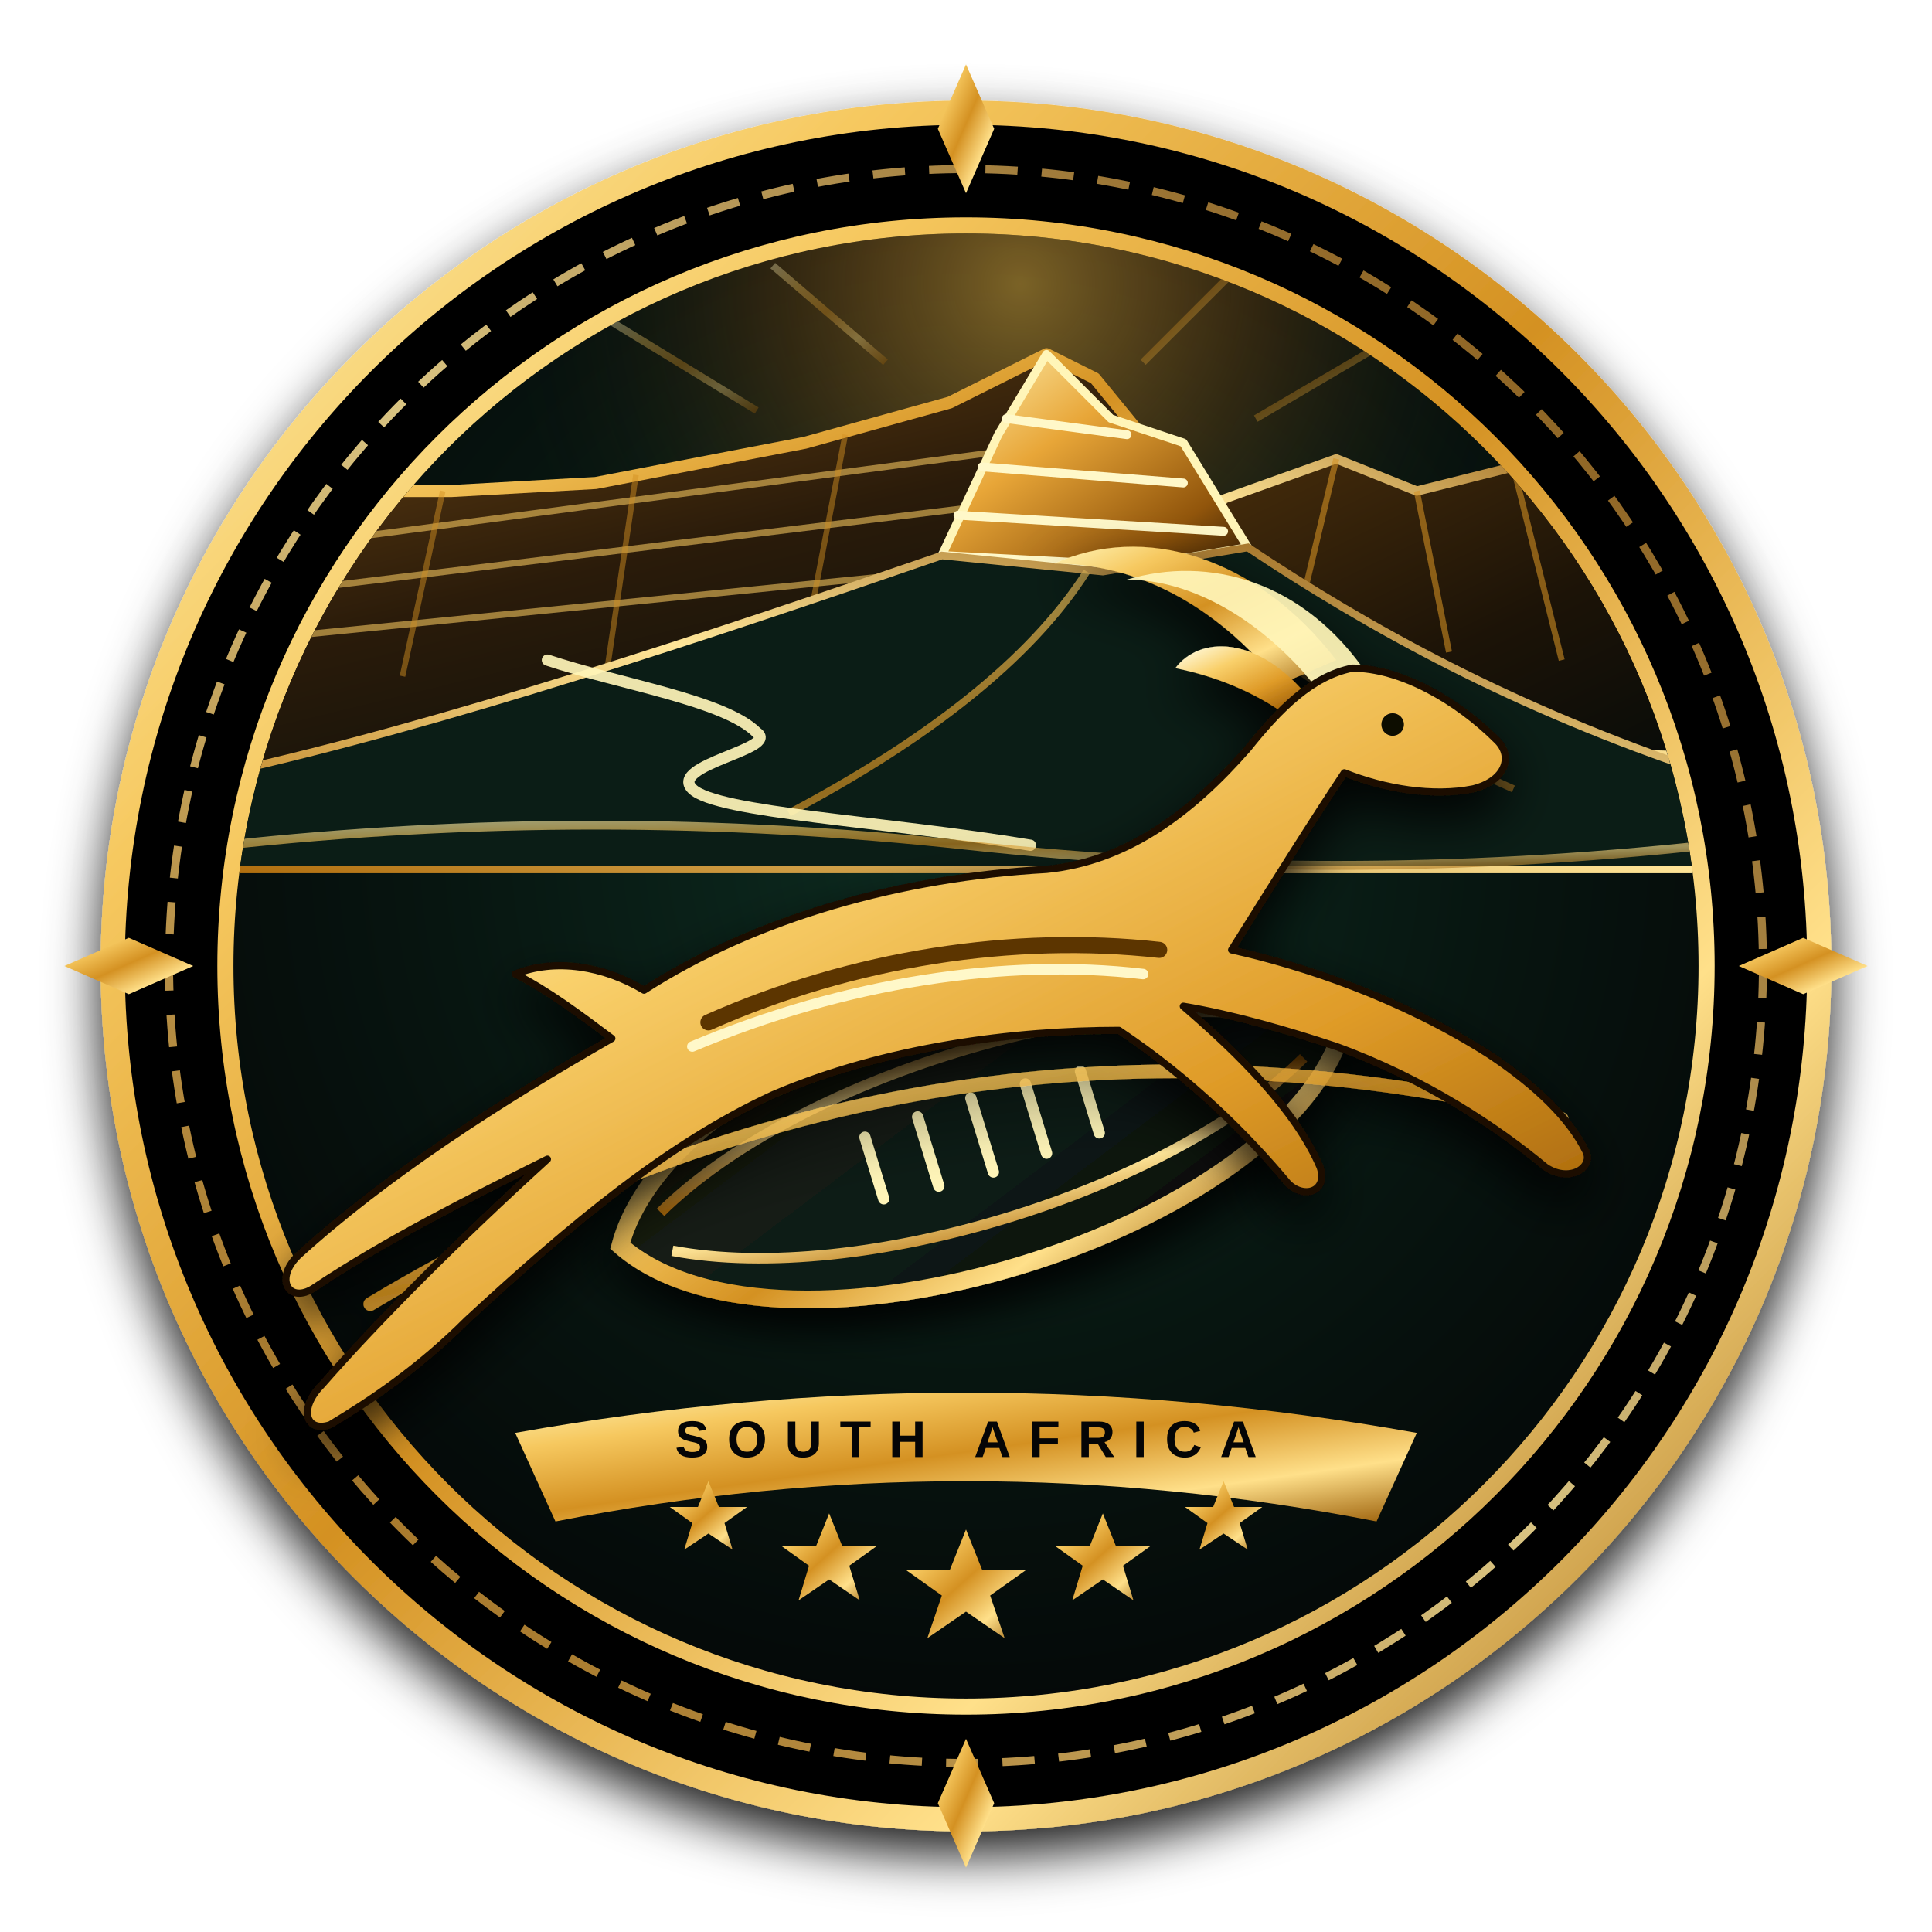
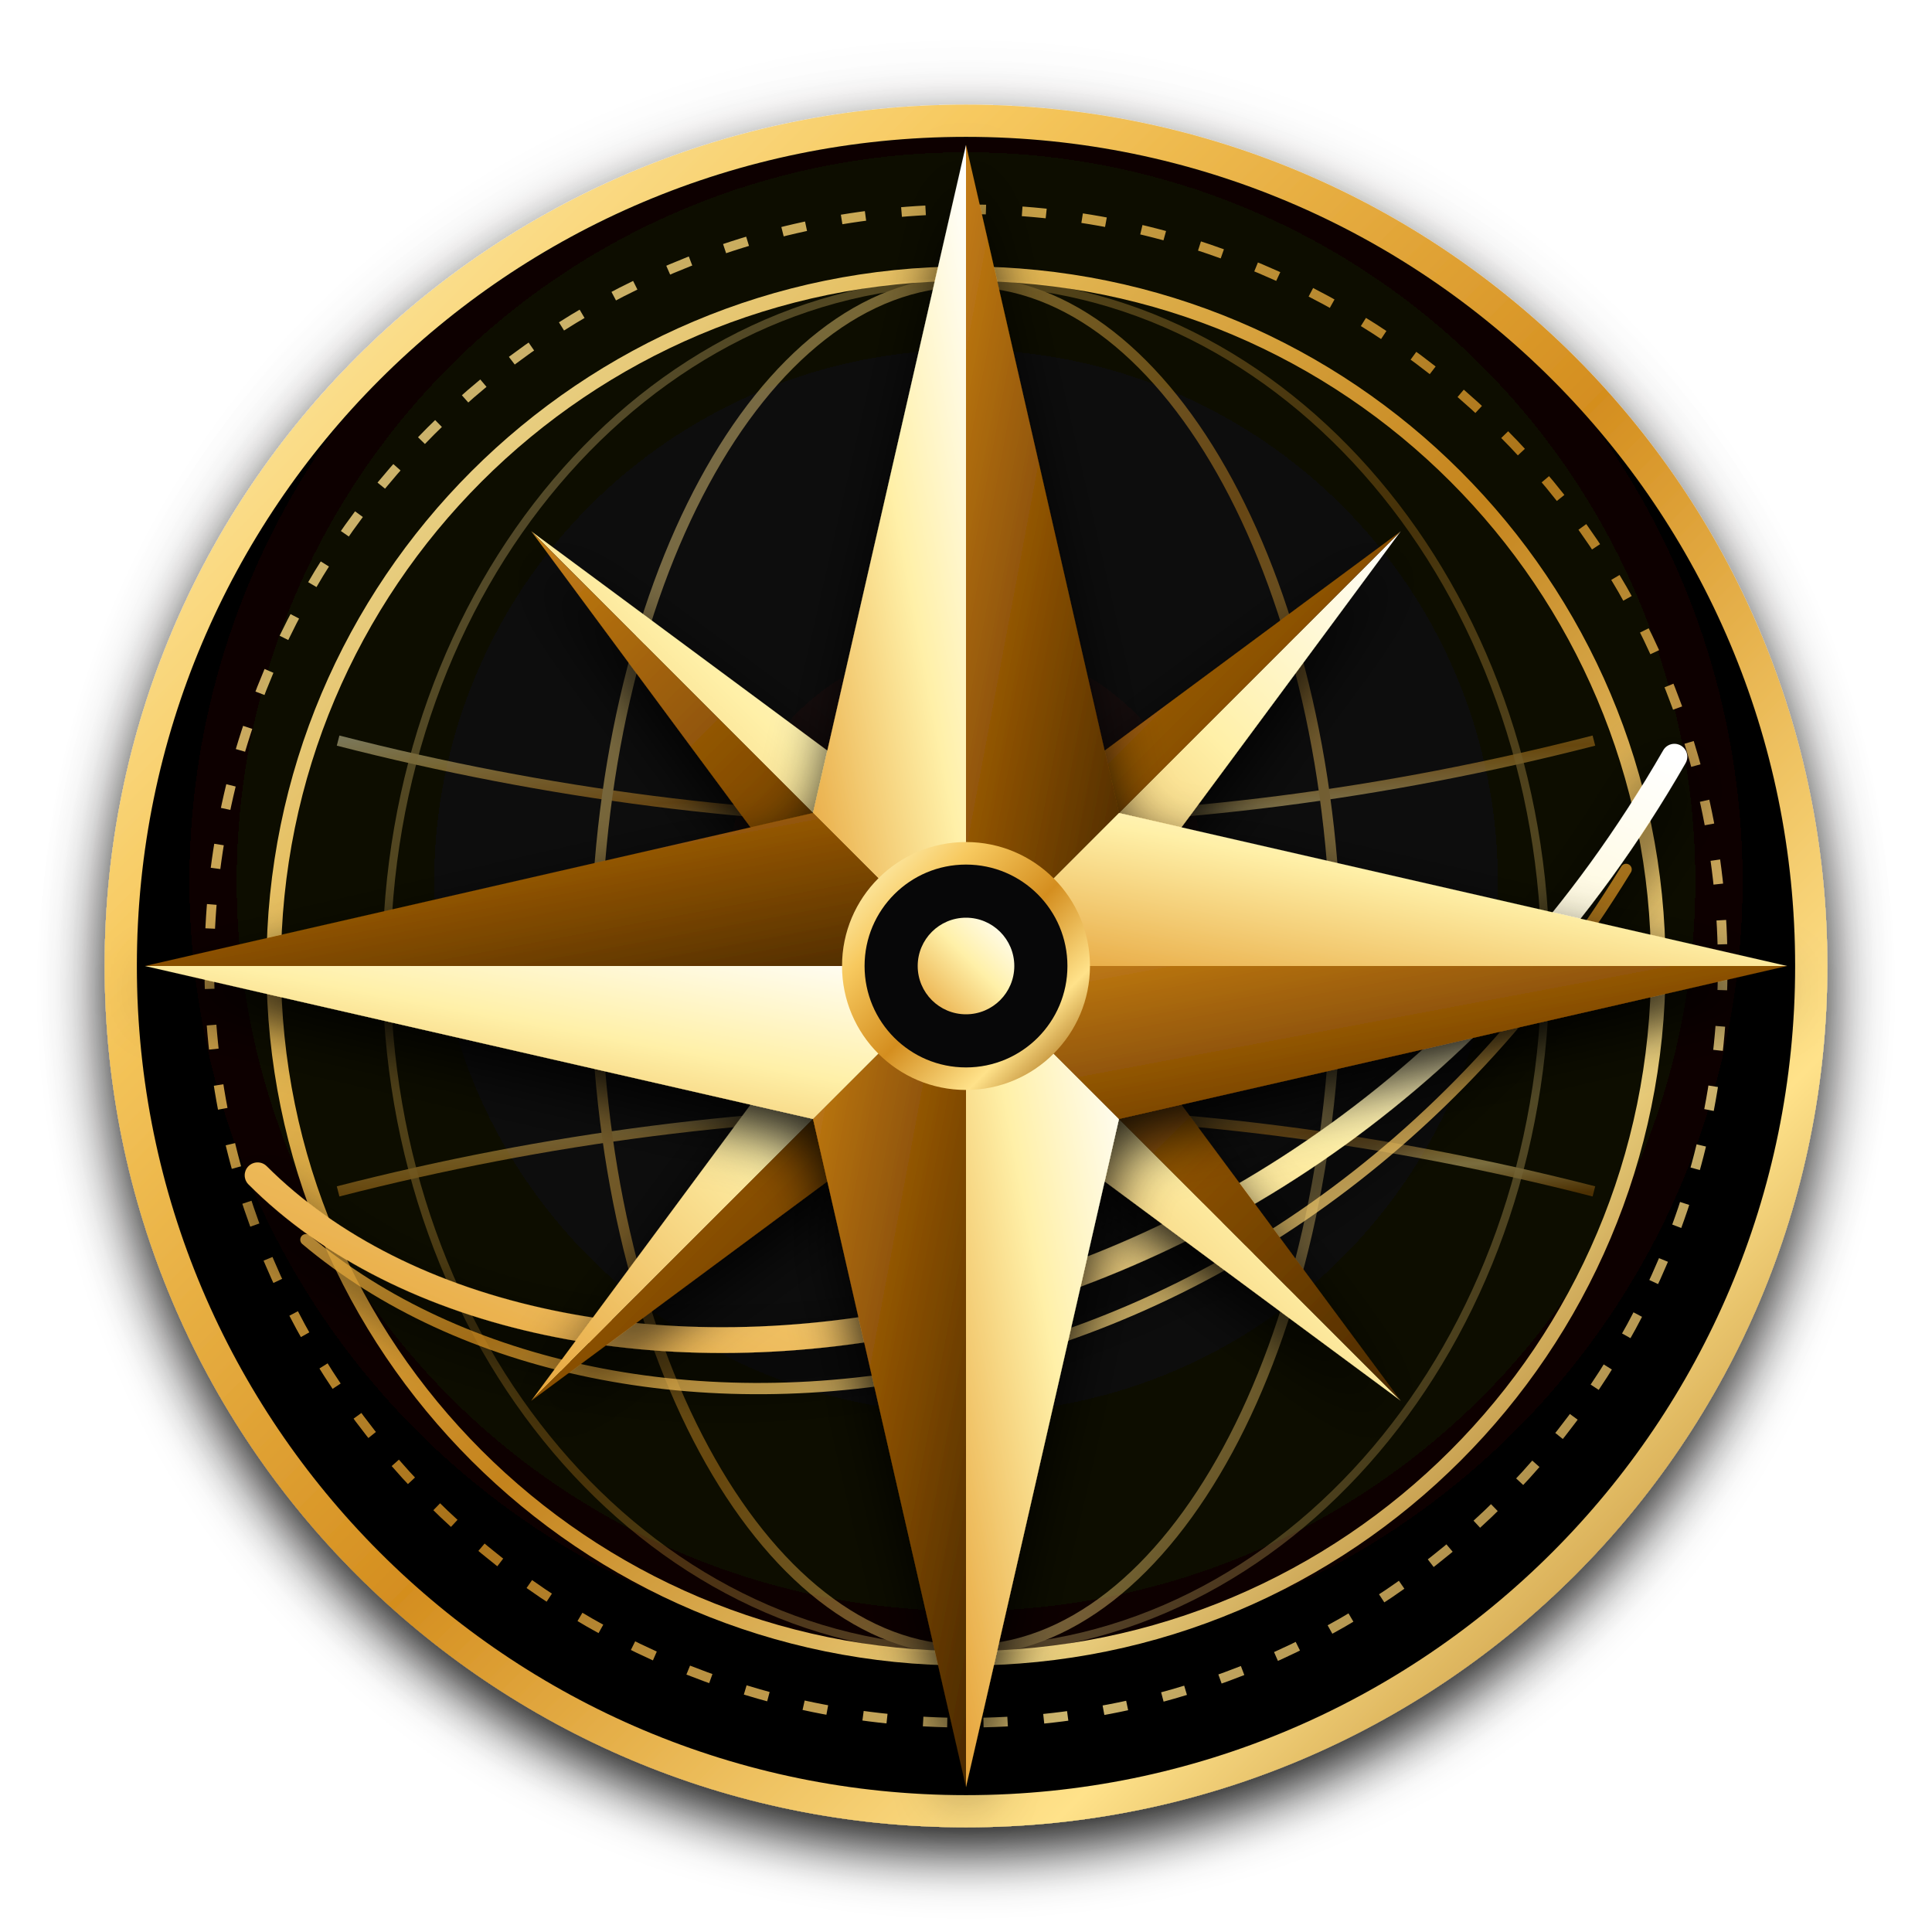
<svg xmlns="http://www.w3.org/2000/svg" viewBox="0 0 240 240" fill="none">
  <defs>
-     <linearGradient id="richGold" x1="0%" y1="0%" x2="100%" y2="100%">
-       <stop offset="0%" stop-color="#FFF5B8" />
-       <stop offset="22%" stop-color="#F6C85F" />
-       <stop offset="48%" stop-color="#D49122" />
-       <stop offset="75%" stop-color="#FFE08A" />
-       <stop offset="100%" stop-color="#9A5E08" />
+     <linearGradient id="goldPrimary" x1="0%" y1="0%" x2="100%" y2="100%">
+       <stop offset="0%" stop-color="#FFF7C2" />
+       <stop offset="25%" stop-color="#F7C95F" />
+       <stop offset="52%" stop-color="#D48E1F" />
+       <stop offset="78%" stop-color="#FFE28A" />
+       <stop offset="100%" stop-color="#9A5C06" />
    </linearGradient>
-     <linearGradient id="springbokGold" x1="10%" y1="0%" x2="90%" y2="90%">
-       <stop offset="0%" stop-color="#FFFBE0" />
-       <stop offset="32%" stop-color="#F9D06B" />
-       <stop offset="68%" stop-color="#DF9B28" />
-       <stop offset="100%" stop-color="#9E5E06" />
+     <linearGradient id="goldDarkFacet" x1="0%" y1="0%" x2="100%" y2="100%">
+       <stop offset="0%" stop-color="#C47D16" />
+       <stop offset="50%" stop-color="#8A5004" />
+       <stop offset="100%" stop-color="#4A2901" />
    </linearGradient>
-     <linearGradient id="sunlitCliff" x1="0%" y1="0%" x2="100%" y2="100%">
-       <stop offset="0%" stop-color="#FFF2B2" />
-       <stop offset="38%" stop-color="#E8A638" />
-       <stop offset="78%" stop-color="#91550B" />
-       <stop offset="100%" stop-color="#2D1A04" />
+     <linearGradient id="goldBrightFacet" x1="0%" y1="100%" x2="100%" y2="0%">
+       <stop offset="0%" stop-color="#E6A43B" />
+       <stop offset="55%" stop-color="#FFF0A8" />
+       <stop offset="100%" stop-color="#FFFFFF" />
    </linearGradient>
-     <linearGradient id="mountainMassif" x1="20%" y1="0%" x2="80%" y2="100%">
-       <stop offset="0%" stop-color="#633F11" />
-       <stop offset="45%" stop-color="#2A1B0A" />
-       <stop offset="100%" stop-color="#080D0B" />
-     </linearGradient>
-     <linearGradient id="devilsPeak" x1="0%" y1="0%" x2="100%" y2="100%">
-       <stop offset="0%" stop-color="#4E310C" />
-       <stop offset="60%" stop-color="#1C1307" />
-       <stop offset="100%" stop-color="#070B09" />
-     </linearGradient>
-     <radialGradient id="sunsetSky" cx="52%" cy="32%" r="48%">
-       <stop offset="0%" stop-color="#F7B740" stop-opacity="0.48" />
-       <stop offset="45%" stop-color="#C86D18" stop-opacity="0.22" />
-       <stop offset="100%" stop-color="#071510" stop-opacity="0" />
+     <radialGradient id="obsidianCore" cx="50%" cy="45%" r="60%">
+       <stop offset="0%" stop-color="#17130A" />
+       <stop offset="60%" stop-color="#090806" />
+       <stop offset="100%" stop-color="#030304" />
    </radialGradient>
-     <linearGradient id="goldSheen" x1="0%" y1="100%" x2="100%" y2="0%">
-       <stop offset="0%" stop-color="#B06E0E" />
-       <stop offset="50%" stop-color="#FFE699" />
-       <stop offset="100%" stop-color="#874D02" />
-     </linearGradient>
-     <radialGradient id="shieldCore" cx="50%" cy="42%" r="65%">
-       <stop offset="0%" stop-color="#0D2D21" />
-       <stop offset="55%" stop-color="#071510" />
-       <stop offset="100%" stop-color="#040506" />
-     </radialGradient>
-     <linearGradient id="rugbyFill" x1="0%" y1="0%" x2="100%" y2="100%">
-       <stop offset="0%" stop-color="#23170B" />
-       <stop offset="50%" stop-color="#0D1F17" />
-       <stop offset="100%" stop-color="#060807" />
-     </linearGradient>
-     <radialGradient id="regalGlow" cx="50%" cy="50%" r="50%">
-       <stop offset="0%" stop-color="#F5B027" stop-opacity="0.38" />
-       <stop offset="65%" stop-color="#D97706" stop-opacity="0.12" />
+     <radialGradient id="goldHalo" cx="50%" cy="50%" r="50%">
+       <stop offset="0%" stop-color="#F5B027" stop-opacity="0.35" />
+       <stop offset="65%" stop-color="#D97706" stop-opacity="0.1" />
      <stop offset="100%" stop-color="#000000" stop-opacity="0" />
    </radialGradient>
-     <clipPath id="innerCircleClip">
-       <circle cx="120" cy="120" r="91" />
-     </clipPath>
-     <filter id="dropShadow" x="-15%" y="-15%" width="130%" height="130%">
-       <feDropShadow dx="0" dy="3" stdDeviation="3.2" flood-color="#000000" flood-opacity="0.88" />
+     <filter id="luxuryShadow" x="-15%" y="-15%" width="130%" height="130%">
+       <feDropShadow dx="0" dy="3" stdDeviation="3.5" flood-color="#000000" flood-opacity="0.9" />
    </filter>
  </defs>
-   <circle cx="120" cy="120" r="114" fill="url(#regalGlow)" />
-   <circle cx="120" cy="120" r="106" fill="#050506" stroke="url(#richGold)" stroke-width="3" filter="url(#dropShadow)" />
-   <circle cx="120" cy="120" r="99" stroke="url(#goldSheen)" stroke-width="1" stroke-dasharray="4 3" opacity="0.85" />
-   <circle cx="120" cy="120" r="92" fill="url(#shieldCore)" stroke="url(#richGold)" stroke-width="2" />
-   <g clip-path="url(#innerCircleClip)">
-     <circle cx="124" cy="60" r="68" fill="url(#sunsetSky)" />
-     <g opacity="0.34" stroke="url(#richGold)" stroke-width="0.9">
-       <line x1="126" y1="42" x2="126" y2="29" />
-       <line x1="142" y1="45" x2="154" y2="33" />
-       <line x1="110" y1="45" x2="96" y2="33" />
-       <line x1="156" y1="52" x2="173" y2="42" />
-       <line x1="94" y1="51" x2="76" y2="40" />
-     </g>
-     <path d="M138 92 L152 62 L166 57 L176 61 L188 58 L204 68 L214 94 Z" fill="url(#devilsPeak)" stroke="url(#goldSheen)" stroke-width="1.15" stroke-linejoin="round" />
-     <path d="M166 57 L161 78 M176 61 L180 81 M188 58 L194 82" stroke="#D49122" stroke-width="0.75" opacity="0.58" />
-     <path d="M28 96          L40 63          L45 61          L56 61          L74 60          L100 55          L118 50          L130 44          L136 47          L145 58          L156 94          Z" fill="url(#mountainMassif)" stroke="url(#richGold)" stroke-width="1.5" stroke-linejoin="round" />
-     <path d="M42 67 L125 56          M39 73 L121 63          M36 79 L116 71" stroke="#F6C85F" stroke-width="0.8" opacity="0.58" stroke-linecap="round" />
-     <path d="M55 61 L50 84          M79 59 L75 86          M105 54 L100 80" stroke="#D49122" stroke-width="0.7" opacity="0.48" />
-     <path d="M130 44          L138 52          L147 55          L155 68          L137 71          L117 69          L124 54          Z" fill="url(#sunlitCliff)" stroke="#FFF5B8" stroke-width="1.05" stroke-linejoin="round" />
-     <path d="M125 52 L140 54          M122 58 L147 60          M119 64 L152 66          M117 69 L155 71" stroke="#FFF8C9" stroke-width="1.1" stroke-linecap="round" />
-     <path d="M28 96          C55 90, 88 79, 117 69          L137 71          L155 68          C170 78, 188 88, 212 96          L212 108          L28 108 Z" fill="#0B1D16" stroke="url(#goldSheen)" stroke-width="0.95" />
-     <path d="M135 71 C128 82, 115 92, 98 101          M146 70 C156 81, 170 90, 188 98" stroke="url(#richGold)" stroke-width="0.9" opacity="0.68" fill="none" />
-     <path d="M68 82          C77 85, 90 87, 94 91          C97 93, 83 95, 86 98          C89 101, 110 102, 128 105" stroke="#FFF5B8" stroke-width="1.4" stroke-linecap="round" fill="none" opacity="0.92" />
-     <path d="M28 105 Q74 100 120 105 T212 105" stroke="url(#richGold)" stroke-width="1.1" fill="none" opacity="0.62" />
+   <circle cx="120" cy="120" r="115" fill="url(#goldHalo)" />
+   <circle cx="120" cy="120" r="105" fill="url(#obsidianCore)" stroke="url(#goldPrimary)" stroke-width="4" filter="url(#luxuryShadow)" />
+   <circle cx="120" cy="120" r="94" stroke="url(#goldPrimary)" stroke-width="1.2" stroke-dasharray="3 4.5" opacity="0.8" />
+   <circle cx="120" cy="120" r="86" stroke="url(#goldPrimary)" stroke-width="1.8" opacity="0.92" />
+   <g stroke="url(#goldPrimary)" opacity="0.45" fill="none">
+     <path d="M42 92 Q120 112 198 92" stroke-width="1.3" />
+     <path d="M42 148 Q120 128 198 148" stroke-width="1.3" />
+     <ellipse cx="120" cy="120" rx="46" ry="85" stroke-width="1.3" />
+     <ellipse cx="120" cy="120" rx="72" ry="85" stroke-width="1" opacity="0.65" />
  </g>
-   <g transform="translate(122, 141) rotate(-17)" filter="url(#dropShadow)">
-     <path d="M-47 0 C-33 -22.5, 33 -22.5, 47 0 C33 22.5, -33 22.5, -47 0 Z" fill="url(#rugbyFill)" stroke="url(#richGold)" stroke-width="2.2" />
-     <path d="M-41 -2.5 C-20 -13.5, 20 -13.5, 41 -2.5" stroke="url(#goldSheen)" stroke-width="1.3" fill="none" />
-     <path d="M-41 2.5 C-20 13.5, 20 13.5, 41 2.5" stroke="url(#goldSheen)" stroke-width="1.3" fill="none" />
-     <line x1="-31" y1="0" x2="31" y2="0" stroke="url(#richGold)" stroke-width="1.1" opacity="0.9" />
-     <line x1="-14" y1="-4" x2="-14" y2="4" stroke="#FFF5B8" stroke-width="1.4" stroke-linecap="round" />
-     <line x1="-7" y1="-4.5" x2="-7" y2="4.5" stroke="#FFF5B8" stroke-width="1.4" stroke-linecap="round" />
-     <line x1="0" y1="-4.8" x2="0" y2="4.8" stroke="#FFF5B8" stroke-width="1.4" stroke-linecap="round" />
-     <line x1="7" y1="-4.5" x2="7" y2="4.5" stroke="#FFF5B8" stroke-width="1.4" stroke-linecap="round" />
-     <line x1="14" y1="-4" x2="14" y2="4" stroke="#FFF5B8" stroke-width="1.4" stroke-linecap="round" />
+   <path d="M32 146 C68 182, 162 174, 208 94" stroke="url(#goldBrightFacet)" stroke-width="3.2" stroke-linecap="round" fill="none" filter="url(#luxuryShadow)" />
+   <path d="M38 154 C76 186, 158 180, 202 108" stroke="url(#goldPrimary)" stroke-width="1.4" stroke-linecap="round" fill="none" opacity="0.75" />
+   <g filter="url(#luxuryShadow)">
+     <polygon points="120,120 134,120 174,66" fill="url(#goldBrightFacet)" />
+     <polygon points="120,120 120,106 174,66" fill="url(#goldDarkFacet)" />
+     <polygon points="120,120 120,134 174,174" fill="url(#goldBrightFacet)" />
+     <polygon points="120,120 134,120 174,174" fill="url(#goldDarkFacet)" />
+     <polygon points="120,120 106,120 66,174" fill="url(#goldBrightFacet)" />
+     <polygon points="120,120 120,134 66,174" fill="url(#goldDarkFacet)" />
+     <polygon points="120,120 120,106 66,66" fill="url(#goldBrightFacet)" />
+     <polygon points="120,120 106,120 66,66" fill="url(#goldDarkFacet)" />
  </g>
-   <g transform="translate(2, 14)" filter="url(#dropShadow)">
-     <path d="M44 148 Q114 106 192 125" stroke="url(#richGold)" stroke-width="1.7" stroke-linecap="round" fill="none" opacity="0.78" />
-     <path d="M164 68 C154 55, 140 51, 129 56 C139 56, 149 61, 157 71 Z" fill="url(#richGold)" />
-     <path d="M168 70 C160 58, 148 55, 138 58 C146 58, 155 63, 162 72 Z" fill="#FFF5B8" opacity="0.92" />
-     <path d="M160 72 C154 65, 147 65, 144 69 C149 70, 154 72, 158 75 Z" fill="url(#springbokGold)" />
-     <path d="M166 69          C172 69, 179 73, 184 78          C186 80, 185 83, 181 84          C176 85, 170 84, 165 82          C161 88, 156 96, 151 104          C160 106, 172 110, 183 117          C189 121, 193 125, 195 129          C196 131, 193 133, 190 131          C184 126, 175 120, 164 116          C158 114, 151 112, 145 111          C152 117, 159 124, 162 131          C163 134, 160 135, 158 133          C153 127, 146 120, 137 114          C124 114, 108 116, 94 122          C81 128, 69 138, 56 150          C50 156, 44 160, 39 163          C36 164, 35 161, 38 158          C45 150, 55 140, 66 130          C56 135, 46 140, 37 146          C34 148, 32 145, 35 142          C46 132, 60 123, 74 115          C70 112, 66 109, 62 107          C67 105, 73 106, 78 109          C92 100, 110 95, 128 94          C138 93, 146 87, 153 79          C157 74, 161 70, 166 69 Z" fill="url(#springbokGold)" stroke="#1A1105" stroke-width="0.9" stroke-linejoin="round" />
-     <path d="M86 113 C104 105, 124 102, 142 104" stroke="#5C3404" stroke-width="2" stroke-linecap="round" fill="none" />
-     <path d="M84 116 C103 108, 123 105, 140 107" stroke="#FFF8C9" stroke-width="1.3" stroke-linecap="round" fill="none" />
-     <circle cx="171" cy="76" r="1.4" fill="#0B0906" />
+   <g filter="url(#luxuryShadow)">
+     <polygon points="120,18 120,120 101,101" fill="url(#goldBrightFacet)" />
+     <polygon points="120,18 139,101 120,120" fill="url(#goldDarkFacet)" />
+     <polygon points="120,222 139,139 120,120" fill="url(#goldBrightFacet)" />
+     <polygon points="120,222 120,120 101,139" fill="url(#goldDarkFacet)" />
+     <polygon points="222,120 120,120 139,101" fill="url(#goldBrightFacet)" />
+     <polygon points="222,120 139,139 120,120" fill="url(#goldDarkFacet)" />
+     <polygon points="18,120 101,139 120,120" fill="url(#goldBrightFacet)" />
+     <polygon points="18,120 120,120 101,101" fill="url(#goldDarkFacet)" />
  </g>
-   <path d="M64 178 Q120 168 176 178 L171 189 Q120 179 69 189 Z" fill="url(#richGold)" />
-   <text x="120" y="181" text-anchor="middle" fill="#050506" font-family="Arial, Helvetica, sans-serif" font-size="6.4" font-weight="900" letter-spacing="2.2">
-     SOUTH AFRICA
-   </text>
-   <g fill="url(#richGold)">
-     <polygon points="120,190 122,195 127.5,195 123,198.2 124.8,203.5 120,200.2 115.2,203.5 117,198.2 112.5,195 118,195" />
-     <polygon points="103,188 104.6,192 109,192 105.5,194.5 106.8,198.8 103,196.2 99.2,198.8 100.5,194.5 97,192 101.4,192" />
-     <polygon points="137,188 138.6,192 143,192 139.5,194.5 140.8,198.8 137,196.2 133.2,198.8 134.5,194.5 131,192 135.4,192" />
-     <polygon points="88,184 89.3,187.2 92.8,187.2 90,189.2 91,192.5 88,190.5 85,192.5 86,189.2 83.2,187.2 86.7,187.2" />
-     <polygon points="152,184 153.3,187.2 156.8,187.2 154,189.2 155,192.5 152,190.5 149,192.5 150,189.2 147.2,187.2 150.7,187.2" />
-   </g>
-   <polygon points="120,8 123.5,16 120,24 116.5,16" fill="url(#richGold)" />
-   <polygon points="120,232 123.5,224 120,216 116.5,224" fill="url(#richGold)" />
-   <polygon points="8,120 16,116.5 24,120 16,123.5" fill="url(#richGold)" />
-   <polygon points="232,120 224,116.5 216,120 224,123.5" fill="url(#richGold)" />
+   <circle cx="120" cy="120" r="14" fill="#070708" stroke="url(#goldPrimary)" stroke-width="2.8" />
+   <circle cx="120" cy="120" r="6" fill="url(#goldBrightFacet)" />
</svg>
